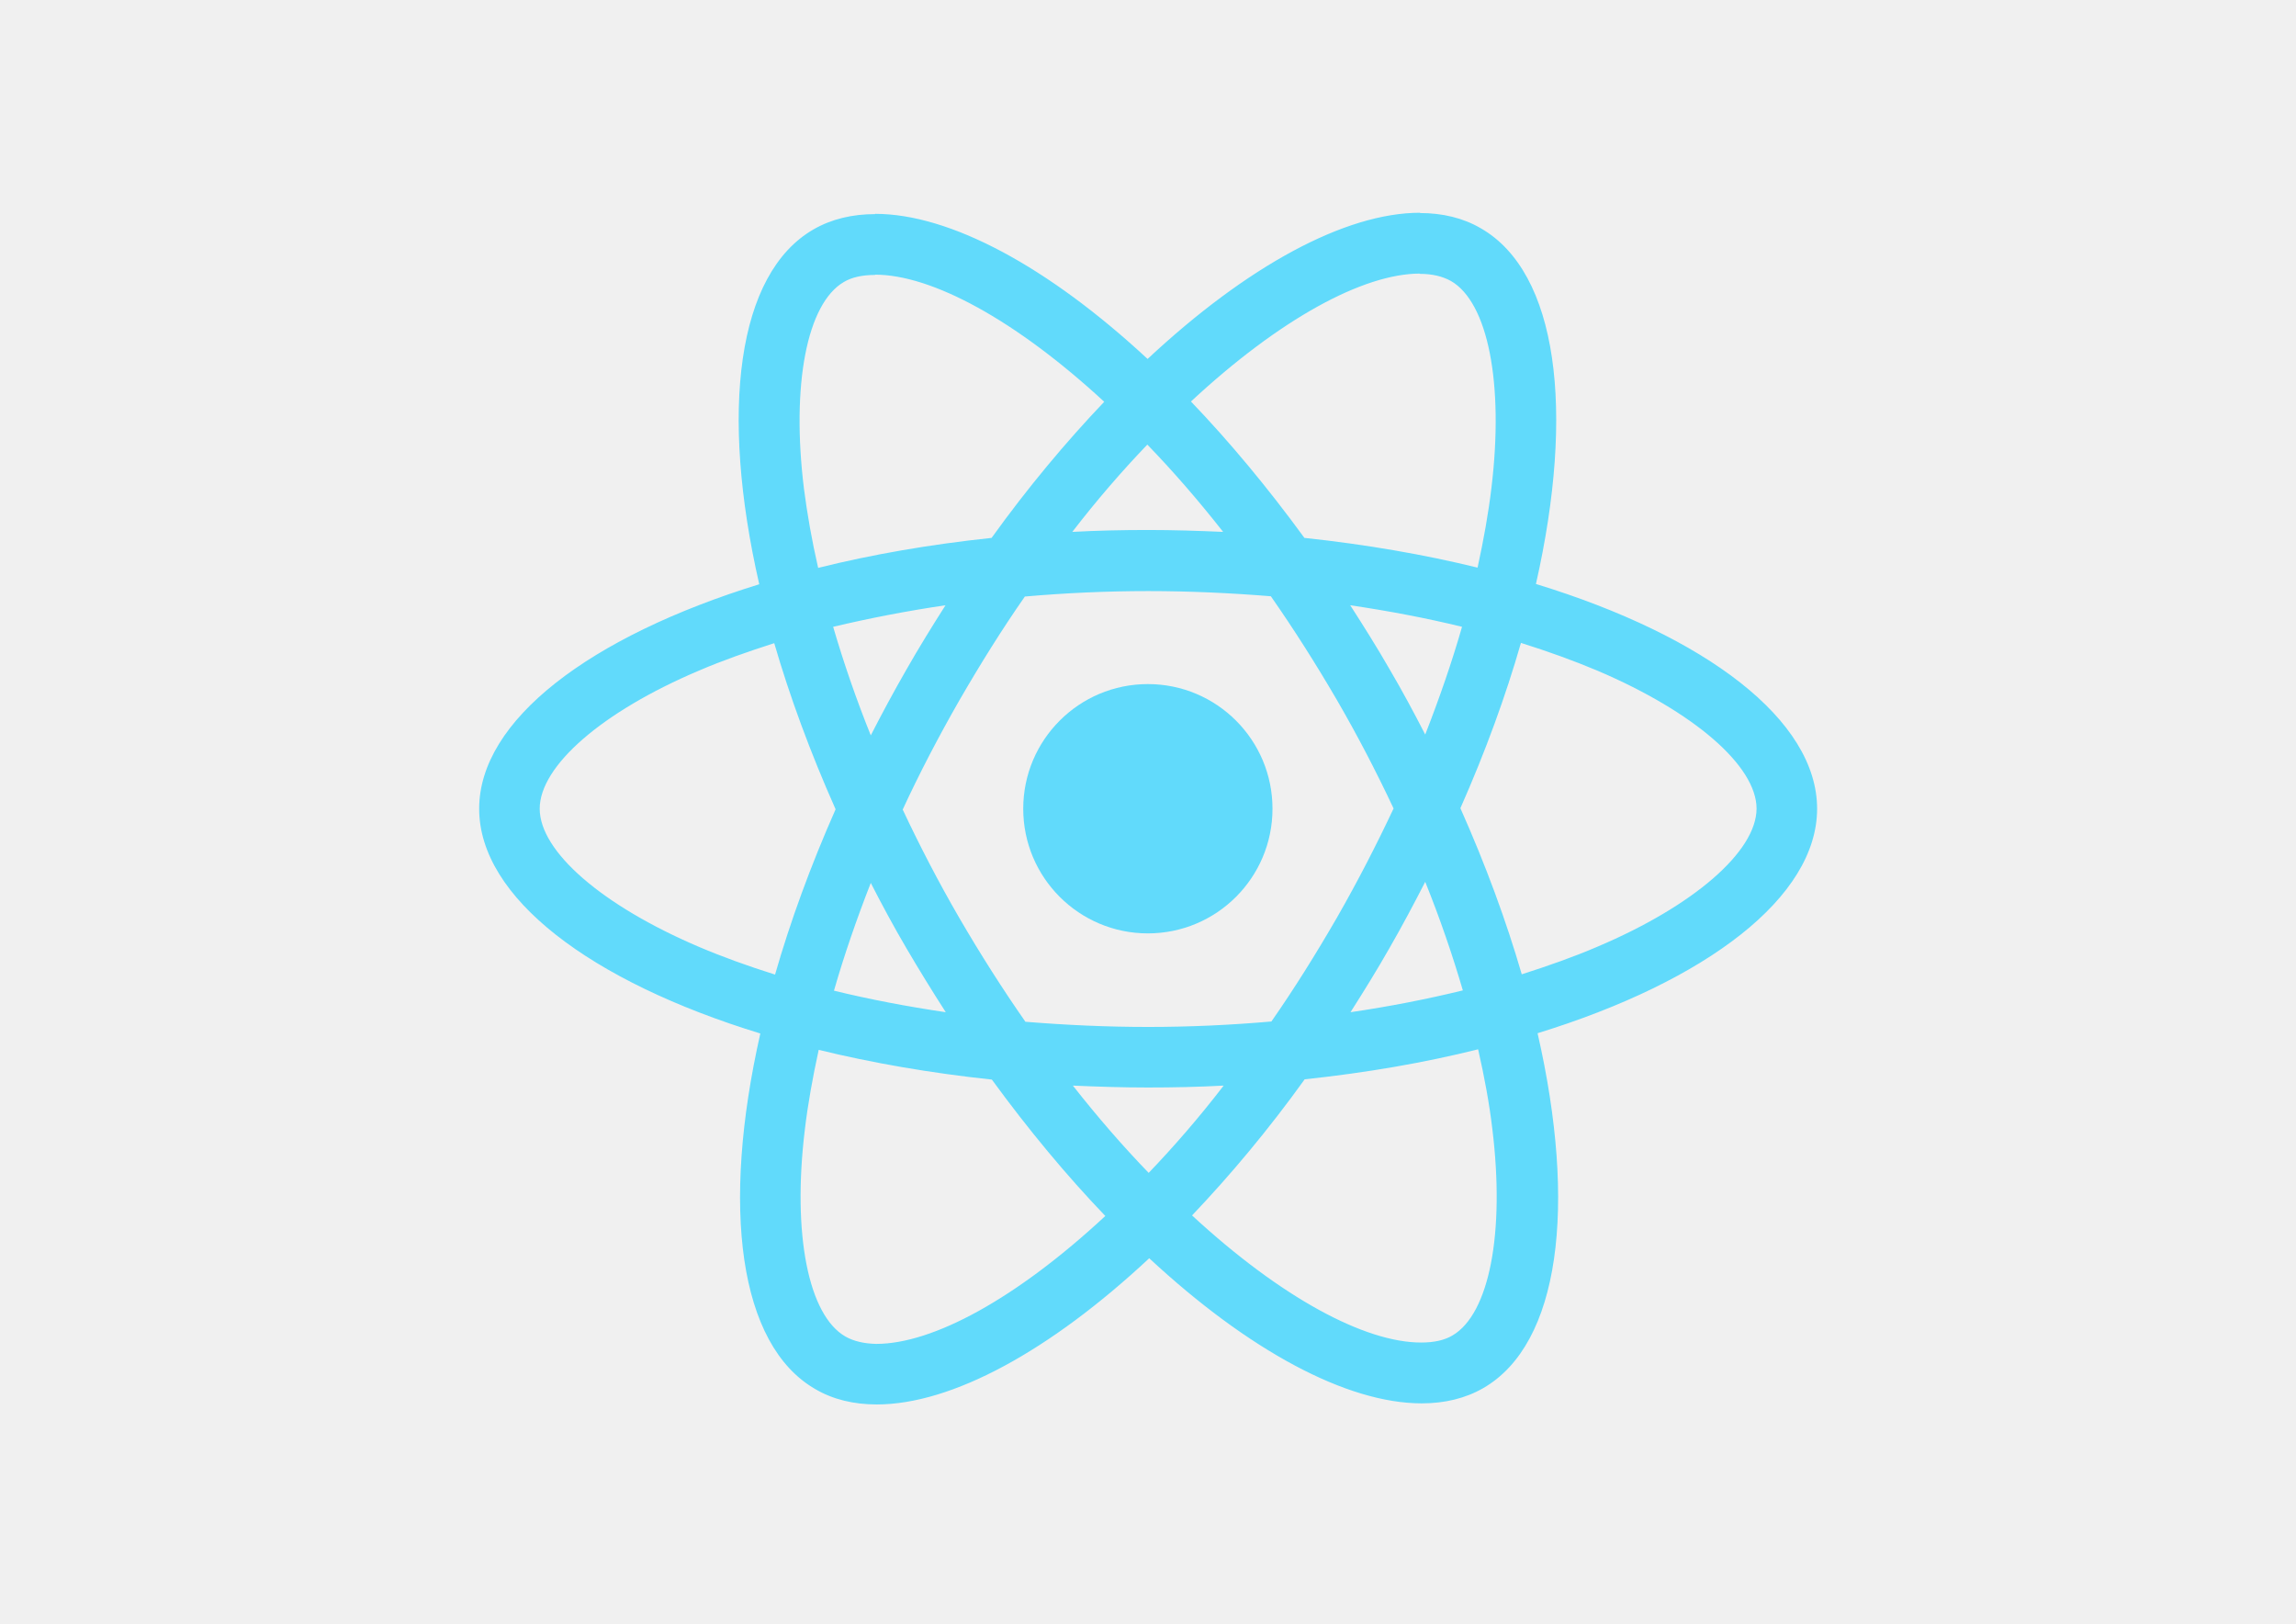
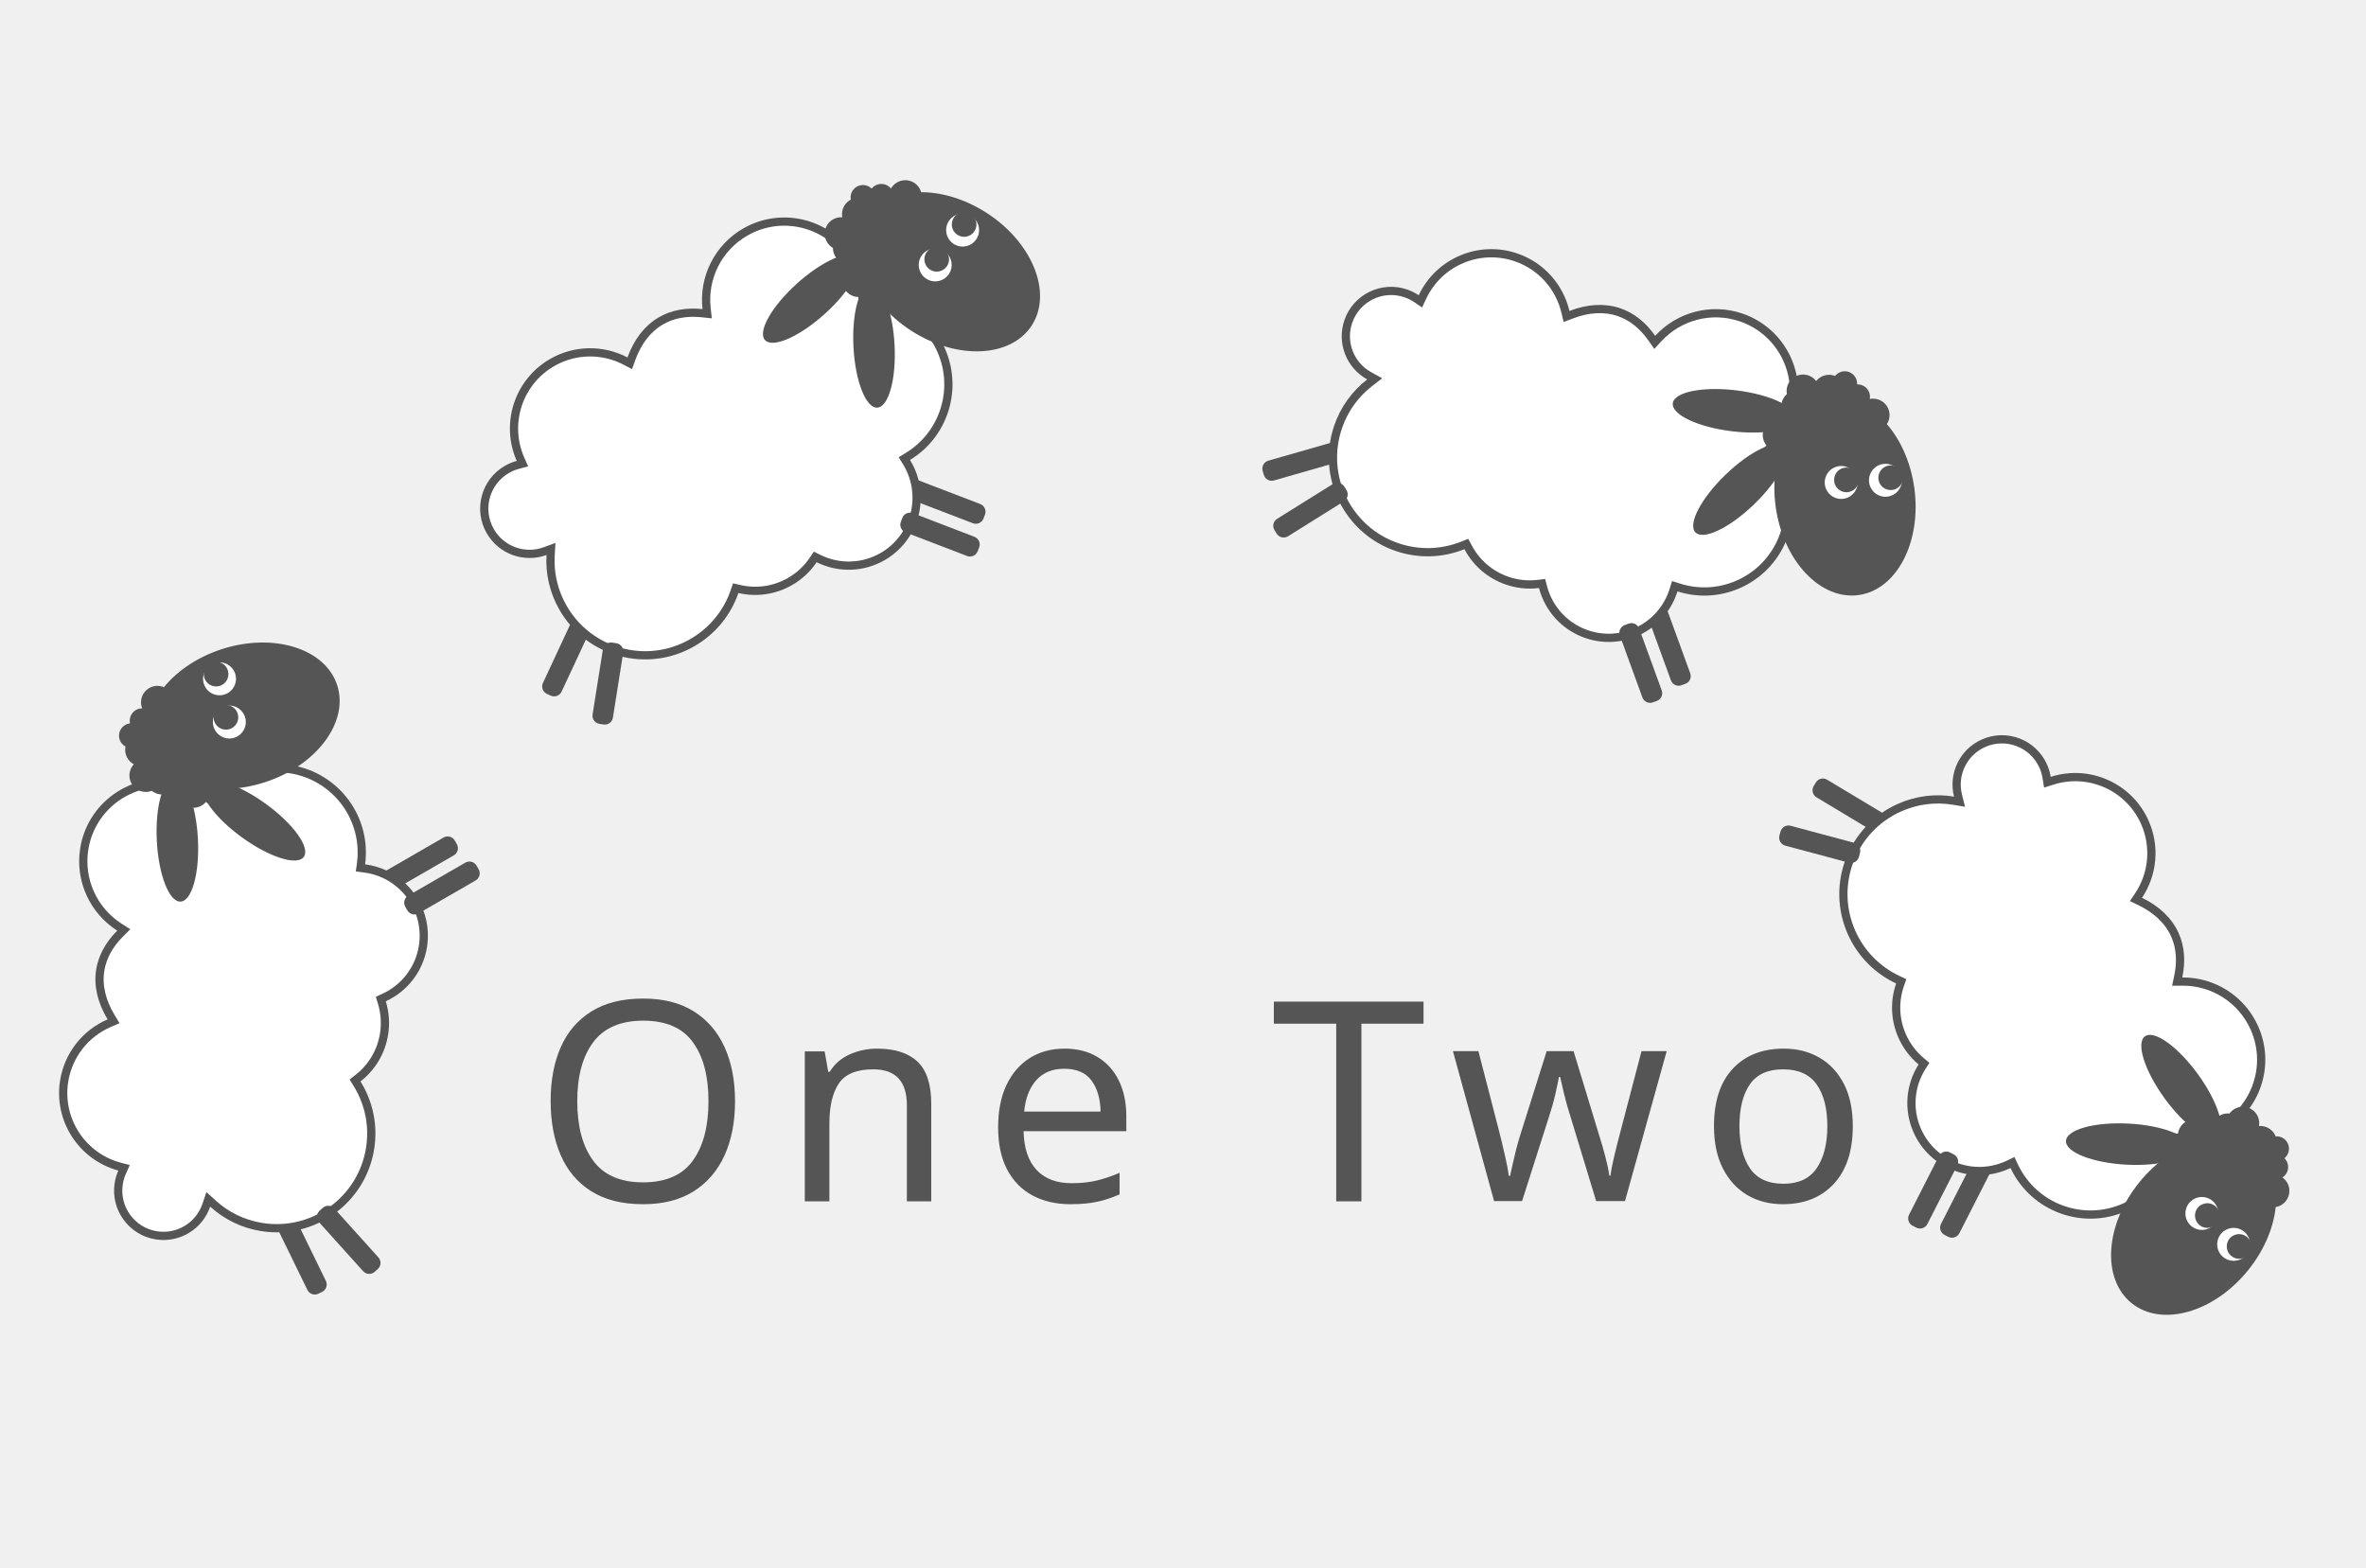
- <svg xmlns="http://www.w3.org/2000/svg" viewBox="0 0 841.9 595.3">
-   <g fill="#61DAFB">
-     <path d="M666.3 296.5c0-32.5-40.7-63.3-103.1-82.4 14.4-63.6 8-114.2-20.2-130.4-6.5-3.8-14.1-5.6-22.4-5.6v22.3c4.6 0 8.3.9 11.4 2.6 13.6 7.8 19.5 37.5 14.9 75.7-1.1 9.4-2.9 19.3-5.1 29.4-19.6-4.8-41-8.5-63.5-10.9-13.5-18.5-27.5-35.3-41.6-50 32.6-30.3 63.2-46.9 84-46.9V78c-27.5 0-63.5 19.6-99.9 53.6-36.4-33.8-72.4-53.2-99.9-53.2v22.3c20.7 0 51.4 16.5 84 46.6-14 14.7-28 31.4-41.3 49.9-22.6 2.4-44 6.1-63.6 11-2.3-10-4-19.7-5.2-29-4.7-38.2 1.1-67.9 14.6-75.8 3-1.8 6.9-2.6 11.5-2.6V78.5c-8.4 0-16 1.8-22.6 5.6-28.1 16.2-34.4 66.7-19.9 130.1-62.2 19.2-102.7 49.9-102.7 82.3 0 32.5 40.7 63.3 103.1 82.4-14.4 63.6-8 114.2 20.2 130.4 6.5 3.8 14.1 5.6 22.5 5.6 27.5 0 63.5-19.6 99.9-53.6 36.4 33.8 72.4 53.2 99.9 53.2 8.4 0 16-1.8 22.6-5.6 28.1-16.2 34.4-66.7 19.9-130.1 62-19.1 102.5-49.9 102.5-82.3zm-130.2-66.7c-3.7 12.9-8.3 26.2-13.5 39.5-4.1-8-8.4-16-13.1-24-4.6-8-9.5-15.8-14.4-23.4 14.2 2.1 27.9 4.7 41 7.9zm-45.8 106.5c-7.8 13.5-15.8 26.3-24.1 38.2-14.9 1.3-30 2-45.2 2-15.1 0-30.2-.7-45-1.9-8.3-11.9-16.4-24.6-24.2-38-7.6-13.1-14.5-26.4-20.8-39.8 6.2-13.4 13.2-26.8 20.7-39.9 7.8-13.5 15.8-26.3 24.1-38.2 14.9-1.3 30-2 45.2-2 15.1 0 30.2.7 45 1.9 8.3 11.9 16.4 24.6 24.2 38 7.6 13.1 14.5 26.4 20.8 39.8-6.3 13.4-13.2 26.8-20.7 39.9zm32.3-13c5.4 13.4 10 26.8 13.8 39.8-13.1 3.2-26.9 5.9-41.2 8 4.9-7.7 9.8-15.6 14.4-23.7 4.6-8 8.9-16.1 13-24.1zM421.2 430c-9.3-9.6-18.6-20.3-27.8-32 9 .4 18.2.7 27.5.7 9.4 0 18.7-.2 27.8-.7-9 11.7-18.3 22.4-27.5 32zm-74.4-58.9c-14.2-2.1-27.9-4.7-41-7.9 3.7-12.9 8.3-26.2 13.5-39.5 4.1 8 8.4 16 13.1 24 4.7 8 9.5 15.8 14.4 23.4zM420.7 163c9.3 9.6 18.6 20.3 27.8 32-9-.4-18.2-.7-27.5-.7-9.4 0-18.7.2-27.8.7 9-11.7 18.3-22.4 27.5-32zm-74 58.9c-4.9 7.7-9.8 15.6-14.4 23.7-4.6 8-8.9 16-13 24-5.4-13.4-10-26.8-13.8-39.8 13.1-3.1 26.9-5.8 41.2-7.9zm-90.5 125.2c-35.4-15.1-58.3-34.9-58.3-50.6 0-15.7 22.9-35.6 58.3-50.6 8.6-3.7 18-7 27.7-10.1 5.7 19.6 13.2 40 22.5 60.9-9.2 20.8-16.6 41.1-22.2 60.6-9.9-3.1-19.3-6.5-28-10.2zM310 490c-13.6-7.8-19.5-37.5-14.9-75.7 1.1-9.4 2.9-19.3 5.1-29.4 19.6 4.8 41 8.5 63.5 10.9 13.5 18.5 27.5 35.3 41.6 50-32.6 30.3-63.2 46.9-84 46.9-4.5-.1-8.3-1-11.3-2.7zm237.2-76.2c4.7 38.2-1.1 67.9-14.6 75.8-3 1.8-6.9 2.6-11.5 2.6-20.7 0-51.4-16.5-84-46.6 14-14.7 28-31.4 41.3-49.9 22.6-2.4 44-6.1 63.6-11 2.3 10.1 4.1 19.8 5.2 29.1zm38.5-66.7c-8.6 3.7-18 7-27.7 10.1-5.7-19.6-13.2-40-22.5-60.9 9.2-20.8 16.6-41.1 22.2-60.6 9.9 3.1 19.3 6.5 28.1 10.2 35.4 15.1 58.3 34.9 58.3 50.6-.1 15.7-23 35.6-58.4 50.6zM320.8 78.4z" />
-     <circle cx="420.9" cy="296.5" r="45.7" />
-     <path d="M520.5 78.1z" />
+ <svg xmlns="http://www.w3.org/2000/svg" width="575px" height="381px" viewBox="0 0 575 381" version="1.1">
+   <g id="Artboard" stroke="none" stroke-width="1" fill="none" fill-rule="evenodd">
+     <g id="Sheep" transform="translate(4, 23)">
+       <g id="sheep" transform="translate(61.22436, 207.6557) rotate(-81) translate(-61.22436, -207.6557) translate(-20.77565, 158.6557)">
+         <rect id="Rectangle-Copy-3" fill="#555555" transform="translate(9.625462, 68.78364) scale(-1, 1) rotate(-55) translate(-9.625462, -68.78364) " x="7.125" y="58.784" width="5" height="20" rx="2" />
+         <rect id="Rectangle" fill="#555555" transform="translate(105.9218, 79.05118) rotate(-39) translate(-105.9218, -79.05118) " x="103.422" y="65.051" width="5" height="28" rx="2" />
+         <path d="M24.105,21.513 L23.981,22.675 L22.852,22.373 C21.93,22.126 20.974,22 20,22 C13.925,22 9,26.925 9,33 C9,38.371 12.876,42.932 18.108,43.838 L19.612,44.099 L18.773,45.373 C16.324,49.094 15,53.447 15,58 C15,70.703 25.297,81 38,81 C43.607,81 48.9,78.988 53.051,75.392 L53.732,74.802 L54.389,75.417 C57.518,78.344 61.628,80 66,80 C68.627,80 71.167,79.404 73.473,78.274 L74.261,77.888 L74.746,78.618 C77.786,83.194 82.904,86 88.5,86 C97.613,86 105,78.613 105,69.5 C105,69.341 104.998,69.182 104.993,69.023 L104.965,68.017 L105.97,67.995 C117.093,67.745 126,58.647 126,47.5 C126,40.301 122.261,33.748 116.245,30.038 L115.455,29.551 L115.882,28.727 C117.267,26.053 118,23.08 118,20 C118,9.507 109.493,1 99,1 C91.367,1 84.568,5.542 81.572,12.42 L81.074,13.563 L80.066,12.829 C77.039,10.623 73.789,9.446 70.5,9.446 C66.729,9.446 63.009,10.995 59.636,13.85 L58.759,14.592 L58.145,13.622 C54.774,8.295 48.92,5 42.5,5 C33.022,5 25.103,12.163 24.105,21.513 Z" id="sheepbody" stroke="#555555" stroke-width="2" fill="#FFFFFF" />
+         <rect id="Rectangle-Copy" fill="#555555" transform="translate(103.2361, 88.34476) rotate(-39) translate(-103.2361, -88.34476) " x="100.736" y="78.345" width="5" height="20" rx="2" />
+         <rect id="Rectangle-Copy-2" fill="#555555" transform="translate(15.23607, 79.34476) scale(-1, 1) rotate(-39) translate(-15.23607, -79.34476) " x="12.736" y="69.345" width="5" height="20" rx="2" />
+         <g id="sheephead" transform="translate(89, 5)">
+           <ellipse id="Oval" fill="#555555" transform="translate(48.04288, 29.10199) rotate(-27) translate(-48.04288, -29.10199) " cx="48.043" cy="29.102" rx="17" ry="24" />
+           <path d="M44.004,7.828 C43.69,7.939 43.352,8 43,8 C42.649,8 42.313,7.94 42,7.829 C41.687,7.94 41.351,8 41,8 C40.508,8 40.044,7.882 39.635,7.672 C39.093,8.848 37.998,9.716 36.683,9.942 C37.501,11.01 38,12.435 38,14 C38,17.314 35.761,20 33,20 C32.657,20 32.322,19.959 31.998,19.88 C31.999,19.92 32,19.96 32,20 C32,22.209 30.209,24 28,24 C25.791,24 24,22.209 24,20 C24,17.791 25.791,16 28,16 C28.097,16 28.193,16.003 28.288,16.01 C28.244,15.862 28.204,15.711 28.17,15.558 C26.881,14.894 26,13.55 26,12 C26,11.271 26.195,10.588 26.535,10 C26.195,9.412 26,8.729 26,8 C26,5.791 27.791,4 30,4 C30.823,4 31.589,4.249 32.225,4.675 C32.771,3.117 34.255,2 36,2 C36.057,2 36.113,2.001 36.169,2.004 C36.58,0.836 37.692,0 39,0 C40.354,0 41.498,0.897 41.871,2.129 C41.915,2.142 41.958,2.156 42,2.171 C42.313,2.06 42.649,2 43,2 C44.505,2 45.752,3.109 45.967,4.554 C46.563,4.202 47.258,4 48,4 C50.209,4 52,5.791 52,8 C52,10.209 50.209,12 48,12 C45.791,12 44,10.209 44,8 C44,7.942 44.001,7.885 44.004,7.828 Z" id="headtuft" fill="#555555" />
+           <ellipse id="Oval" fill="#555555" transform="translate(23.26489, 35.63505) rotate(27) translate(-23.26489, -35.63505) " cx="23.265" cy="35.635" rx="5" ry="15" />
+           <ellipse id="Oval-Copy" fill="#555555" transform="translate(15.71177, 18.00941) rotate(78) translate(-15.71177, -18.00941) " cx="15.712" cy="18.009" rx="5" ry="15" />
+           <g id="eyes" transform="translate(42, 18)">
+             <circle id="Oval" fill="#FFFFFF" cx="4" cy="8" r="4" />
+             <circle id="Oval-Copy-11" fill="#555555" cx="5" cy="7" r="3" />
+             <circle id="Oval-Copy-10" fill="#FFFFFF" cx="14" cy="4" r="4" />
+             <circle id="Oval-Copy-12" fill="#555555" cx="15" cy="3" r="3" />
+           </g>
+         </g>
+       </g>
+       <g id="sheep-copy" transform="translate(186.3815, 83.47666) rotate(-30) translate(-186.3815, -83.47666) translate(104.3815, 34.47666)">
+         <rect id="Rectangle-Copy-3" fill="#555555" transform="translate(9.625462, 68.78364) scale(-1, 1) rotate(-55) translate(-9.625462, -68.78364) " x="7.125" y="58.784" width="5" height="20" rx="2" />
+         <rect id="Rectangle" fill="#555555" transform="translate(105.9218, 79.05118) rotate(-39) translate(-105.9218, -79.05118) " x="103.422" y="65.051" width="5" height="28" rx="2" />
+         <path d="M24.105,21.513 L23.981,22.675 L22.852,22.373 C21.93,22.126 20.974,22 20,22 C13.925,22 9,26.925 9,33 C9,38.371 12.876,42.932 18.108,43.838 L19.612,44.099 L18.773,45.373 C16.324,49.094 15,53.447 15,58 C15,70.703 25.297,81 38,81 C43.607,81 48.9,78.988 53.051,75.392 L53.732,74.802 L54.389,75.417 C57.518,78.344 61.628,80 66,80 C68.627,80 71.167,79.404 73.473,78.274 L74.261,77.888 L74.746,78.618 C77.786,83.194 82.904,86 88.5,86 C97.613,86 105,78.613 105,69.5 C105,69.341 104.998,69.182 104.993,69.023 L104.965,68.017 L105.97,67.995 C117.093,67.745 126,58.647 126,47.5 C126,40.301 122.261,33.748 116.245,30.038 L115.455,29.551 L115.882,28.727 C117.267,26.053 118,23.08 118,20 C118,9.507 109.493,1 99,1 C91.367,1 84.568,5.542 81.572,12.42 L81.074,13.563 L80.066,12.829 C77.039,10.623 73.789,9.446 70.5,9.446 C66.729,9.446 63.009,10.995 59.636,13.85 L58.759,14.592 L58.145,13.622 C54.774,8.295 48.92,5 42.5,5 C33.022,5 25.103,12.163 24.105,21.513 Z" id="sheepbody" stroke="#555555" stroke-width="2" fill="#FFFFFF" />
+         <rect id="Rectangle-Copy" fill="#555555" transform="translate(103.2361, 88.34476) rotate(-39) translate(-103.2361, -88.34476) " x="100.736" y="78.345" width="5" height="20" rx="2" />
+         <rect id="Rectangle-Copy-2" fill="#555555" transform="translate(15.23607, 79.34476) scale(-1, 1) rotate(-39) translate(-15.23607, -79.34476) " x="12.736" y="69.345" width="5" height="20" rx="2" />
+         <g id="sheephead" transform="translate(89, 5)">
+           <ellipse id="Oval" fill="#555555" transform="translate(48.04288, 29.10199) rotate(-27) translate(-48.04288, -29.10199) " cx="48.043" cy="29.102" rx="17" ry="24" />
+           <path d="M44.004,7.828 C43.69,7.939 43.352,8 43,8 C42.649,8 42.313,7.94 42,7.829 C41.687,7.94 41.351,8 41,8 C40.508,8 40.044,7.882 39.635,7.672 C39.093,8.848 37.998,9.716 36.683,9.942 C37.501,11.01 38,12.435 38,14 C38,17.314 35.761,20 33,20 C32.657,20 32.322,19.959 31.998,19.88 C31.999,19.92 32,19.96 32,20 C32,22.209 30.209,24 28,24 C25.791,24 24,22.209 24,20 C24,17.791 25.791,16 28,16 C28.097,16 28.193,16.003 28.288,16.01 C28.244,15.862 28.204,15.711 28.17,15.558 C26.881,14.894 26,13.55 26,12 C26,11.271 26.195,10.588 26.535,10 C26.195,9.412 26,8.729 26,8 C26,5.791 27.791,4 30,4 C30.823,4 31.589,4.249 32.225,4.675 C32.771,3.117 34.255,2 36,2 C36.057,2 36.113,2.001 36.169,2.004 C36.58,0.836 37.692,0 39,0 C40.354,0 41.498,0.897 41.871,2.129 C41.915,2.142 41.958,2.156 42,2.171 C42.313,2.06 42.649,2 43,2 C44.505,2 45.752,3.109 45.967,4.554 C46.563,4.202 47.258,4 48,4 C50.209,4 52,5.791 52,8 C52,10.209 50.209,12 48,12 C45.791,12 44,10.209 44,8 C44,7.942 44.001,7.885 44.004,7.828 Z" id="headtuft" fill="#555555" />
+           <ellipse id="Oval" fill="#555555" transform="translate(23.26489, 35.63505) rotate(27) translate(-23.26489, -35.63505) " cx="23.265" cy="35.635" rx="5" ry="15" />
+           <ellipse id="Oval-Copy" fill="#555555" transform="translate(15.71177, 18.00941) rotate(78) translate(-15.71177, -18.00941) " cx="15.712" cy="18.009" rx="5" ry="15" />
+           <g id="eyes" transform="translate(42, 18)">
+             <circle id="Oval" fill="#FFFFFF" cx="4" cy="8" r="4" />
+             <circle id="Oval-Copy-11" fill="#555555" cx="5" cy="7" r="3" />
+             <circle id="Oval-Copy-10" fill="#FFFFFF" cx="14" cy="4" r="4" />
+             <circle id="Oval-Copy-12" fill="#555555" cx="15" cy="3" r="3" />
+           </g>
+         </g>
+       </g>
+       <g id="sheep-copy-2" transform="translate(387.4854, 94.027) rotate(19) translate(-387.4854, -94.027) translate(305.4854, 45.027)">
+         <rect id="Rectangle-Copy-3" fill="#555555" transform="translate(9.625462, 68.78364) scale(-1, 1) rotate(-55) translate(-9.625462, -68.78364) " x="7.125" y="58.784" width="5" height="20" rx="2" />
+         <rect id="Rectangle" fill="#555555" transform="translate(105.9218, 79.05118) rotate(-39) translate(-105.9218, -79.05118) " x="103.422" y="65.051" width="5" height="28" rx="2" />
+         <path d="M24.105,21.513 L23.981,22.675 L22.852,22.373 C21.93,22.126 20.974,22 20,22 C13.925,22 9,26.925 9,33 C9,38.371 12.876,42.932 18.108,43.838 L19.612,44.099 L18.773,45.373 C16.324,49.094 15,53.447 15,58 C15,70.703 25.297,81 38,81 C43.607,81 48.9,78.988 53.051,75.392 L53.732,74.802 L54.389,75.417 C57.518,78.344 61.628,80 66,80 C68.627,80 71.167,79.404 73.473,78.274 L74.261,77.888 L74.746,78.618 C77.786,83.194 82.904,86 88.5,86 C97.613,86 105,78.613 105,69.5 C105,69.341 104.998,69.182 104.993,69.023 L104.965,68.017 L105.97,67.995 C117.093,67.745 126,58.647 126,47.5 C126,40.301 122.261,33.748 116.245,30.038 L115.455,29.551 L115.882,28.727 C117.267,26.053 118,23.08 118,20 C118,9.507 109.493,1 99,1 C91.367,1 84.568,5.542 81.572,12.42 L81.074,13.563 L80.066,12.829 C77.039,10.623 73.789,9.446 70.5,9.446 C66.729,9.446 63.009,10.995 59.636,13.85 L58.759,14.592 L58.145,13.622 C54.774,8.295 48.92,5 42.5,5 C33.022,5 25.103,12.163 24.105,21.513 Z" id="sheepbody" stroke="#555555" stroke-width="2" fill="#FFFFFF" />
+         <rect id="Rectangle-Copy" fill="#555555" transform="translate(103.2361, 88.34476) rotate(-39) translate(-103.2361, -88.34476) " x="100.736" y="78.345" width="5" height="20" rx="2" />
+         <rect id="Rectangle-Copy-2" fill="#555555" transform="translate(15.23607, 79.34476) scale(-1, 1) rotate(-39) translate(-15.23607, -79.34476) " x="12.736" y="69.345" width="5" height="20" rx="2" />
+         <g id="sheephead" transform="translate(89, 5)">
+           <ellipse id="Oval" fill="#555555" transform="translate(48.04288, 29.10199) rotate(-27) translate(-48.04288, -29.10199) " cx="48.043" cy="29.102" rx="17" ry="24" />
+           <path d="M44.004,7.828 C43.69,7.939 43.352,8 43,8 C42.649,8 42.313,7.94 42,7.829 C41.687,7.94 41.351,8 41,8 C40.508,8 40.044,7.882 39.635,7.672 C39.093,8.848 37.998,9.716 36.683,9.942 C37.501,11.01 38,12.435 38,14 C38,17.314 35.761,20 33,20 C32.657,20 32.322,19.959 31.998,19.88 C31.999,19.92 32,19.96 32,20 C32,22.209 30.209,24 28,24 C25.791,24 24,22.209 24,20 C24,17.791 25.791,16 28,16 C28.097,16 28.193,16.003 28.288,16.01 C28.244,15.862 28.204,15.711 28.17,15.558 C26.881,14.894 26,13.55 26,12 C26,11.271 26.195,10.588 26.535,10 C26.195,9.412 26,8.729 26,8 C26,5.791 27.791,4 30,4 C30.823,4 31.589,4.249 32.225,4.675 C32.771,3.117 34.255,2 36,2 C36.057,2 36.113,2.001 36.169,2.004 C36.58,0.836 37.692,0 39,0 C40.354,0 41.498,0.897 41.871,2.129 C41.915,2.142 41.958,2.156 42,2.171 C42.313,2.06 42.649,2 43,2 C44.505,2 45.752,3.109 45.967,4.554 C46.563,4.202 47.258,4 48,4 C50.209,4 52,5.791 52,8 C52,10.209 50.209,12 48,12 C45.791,12 44,10.209 44,8 C44,7.942 44.001,7.885 44.004,7.828 Z" id="headtuft" fill="#555555" />
+           <ellipse id="Oval" fill="#555555" transform="translate(23.26489, 35.63505) rotate(27) translate(-23.26489, -35.63505) " cx="23.265" cy="35.635" rx="5" ry="15" />
+           <ellipse id="Oval-Copy" fill="#555555" transform="translate(15.71177, 18.00941) rotate(78) translate(-15.71177, -18.00941) " cx="15.712" cy="18.009" rx="5" ry="15" />
+           <g id="eyes" transform="translate(42, 18)">
+             <circle id="Oval" fill="#FFFFFF" cx="4" cy="8" r="4" />
+             <circle id="Oval-Copy-11" fill="#555555" cx="5" cy="7" r="3" />
+             <circle id="Oval-Copy-10" fill="#FFFFFF" cx="14" cy="4" r="4" />
+             <circle id="Oval-Copy-12" fill="#555555" cx="15" cy="3" r="3" />
+           </g>
+         </g>
+       </g>
+       <g id="sheep-copy-3" transform="translate(493.1161, 230.8408) rotate(66) translate(-493.1161, -230.8408) translate(411.1161, 181.8408)">
+         <rect id="Rectangle-Copy-3" fill="#555555" transform="translate(9.625462, 68.78364) scale(-1, 1) rotate(-55) translate(-9.625462, -68.78364) " x="7.125" y="58.784" width="5" height="20" rx="2" />
+         <rect id="Rectangle" fill="#555555" transform="translate(105.9218, 79.05118) rotate(-39) translate(-105.9218, -79.05118) " x="103.422" y="65.051" width="5" height="28" rx="2" />
+         <path d="M24.105,21.513 L23.981,22.675 L22.852,22.373 C21.93,22.126 20.974,22 20,22 C13.925,22 9,26.925 9,33 C9,38.371 12.876,42.932 18.108,43.838 L19.612,44.099 L18.773,45.373 C16.324,49.094 15,53.447 15,58 C15,70.703 25.297,81 38,81 C43.607,81 48.9,78.988 53.051,75.392 L53.732,74.802 L54.389,75.417 C57.518,78.344 61.628,80 66,80 C68.627,80 71.167,79.404 73.473,78.274 L74.261,77.888 L74.746,78.618 C77.786,83.194 82.904,86 88.5,86 C97.613,86 105,78.613 105,69.5 C105,69.341 104.998,69.182 104.993,69.023 L104.965,68.017 L105.97,67.995 C117.093,67.745 126,58.647 126,47.5 C126,40.301 122.261,33.748 116.245,30.038 L115.455,29.551 L115.882,28.727 C117.267,26.053 118,23.08 118,20 C118,9.507 109.493,1 99,1 C91.367,1 84.568,5.542 81.572,12.42 L81.074,13.563 L80.066,12.829 C77.039,10.623 73.789,9.446 70.5,9.446 C66.729,9.446 63.009,10.995 59.636,13.85 L58.759,14.592 L58.145,13.622 C54.774,8.295 48.92,5 42.5,5 C33.022,5 25.103,12.163 24.105,21.513 Z" id="sheepbody" stroke="#555555" stroke-width="2" fill="#FFFFFF" />
+         <rect id="Rectangle-Copy" fill="#555555" transform="translate(103.2361, 88.34476) rotate(-39) translate(-103.2361, -88.34476) " x="100.736" y="78.345" width="5" height="20" rx="2" />
+         <rect id="Rectangle-Copy-2" fill="#555555" transform="translate(15.23607, 79.34476) scale(-1, 1) rotate(-39) translate(-15.23607, -79.34476) " x="12.736" y="69.345" width="5" height="20" rx="2" />
+         <g id="sheephead" transform="translate(89, 5)">
+           <ellipse id="Oval" fill="#555555" transform="translate(48.04288, 29.10199) rotate(-27) translate(-48.04288, -29.10199) " cx="48.043" cy="29.102" rx="17" ry="24" />
+           <path d="M44.004,7.828 C43.69,7.939 43.352,8 43,8 C42.649,8 42.313,7.94 42,7.829 C41.687,7.94 41.351,8 41,8 C40.508,8 40.044,7.882 39.635,7.672 C39.093,8.848 37.998,9.716 36.683,9.942 C37.501,11.01 38,12.435 38,14 C38,17.314 35.761,20 33,20 C32.657,20 32.322,19.959 31.998,19.88 C31.999,19.92 32,19.96 32,20 C32,22.209 30.209,24 28,24 C25.791,24 24,22.209 24,20 C24,17.791 25.791,16 28,16 C28.097,16 28.193,16.003 28.288,16.01 C28.244,15.862 28.204,15.711 28.17,15.558 C26.881,14.894 26,13.55 26,12 C26,11.271 26.195,10.588 26.535,10 C26.195,9.412 26,8.729 26,8 C26,5.791 27.791,4 30,4 C30.823,4 31.589,4.249 32.225,4.675 C32.771,3.117 34.255,2 36,2 C36.057,2 36.113,2.001 36.169,2.004 C36.58,0.836 37.692,0 39,0 C40.354,0 41.498,0.897 41.871,2.129 C41.915,2.142 41.958,2.156 42,2.171 C42.313,2.06 42.649,2 43,2 C44.505,2 45.752,3.109 45.967,4.554 C46.563,4.202 47.258,4 48,4 C50.209,4 52,5.791 52,8 C52,10.209 50.209,12 48,12 C45.791,12 44,10.209 44,8 C44,7.942 44.001,7.885 44.004,7.828 Z" id="headtuft" fill="#555555" />
+           <ellipse id="Oval" fill="#555555" transform="translate(23.26489, 35.63505) rotate(27) translate(-23.26489, -35.63505) " cx="23.265" cy="35.635" rx="5" ry="15" />
+           <ellipse id="Oval-Copy" fill="#555555" transform="translate(15.71177, 18.00941) rotate(78) translate(-15.71177, -18.00941) " cx="15.712" cy="18.009" rx="5" ry="15" />
+           <g id="eyes" transform="translate(42, 18)">
+             <circle id="Oval" fill="#FFFFFF" cx="4" cy="8" r="4" />
+             <circle id="Oval-Copy-11" fill="#555555" cx="5" cy="7" r="3" />
+             <circle id="Oval-Copy-10" fill="#FFFFFF" cx="14" cy="4" r="4" />
+             <circle id="Oval-Copy-12" fill="#555555" cx="15" cy="3" r="3" />
+           </g>
+         </g>
+       </g>
+     </g>
+     <text id="One-Two" font-family="Rubik-Regular, Rubik" font-size="68" font-weight="normal" letter-spacing="7.012" fill="#555555">
+       <tspan x="129.678" y="292">One Two</tspan>
+     </text>
  </g>
</svg>
